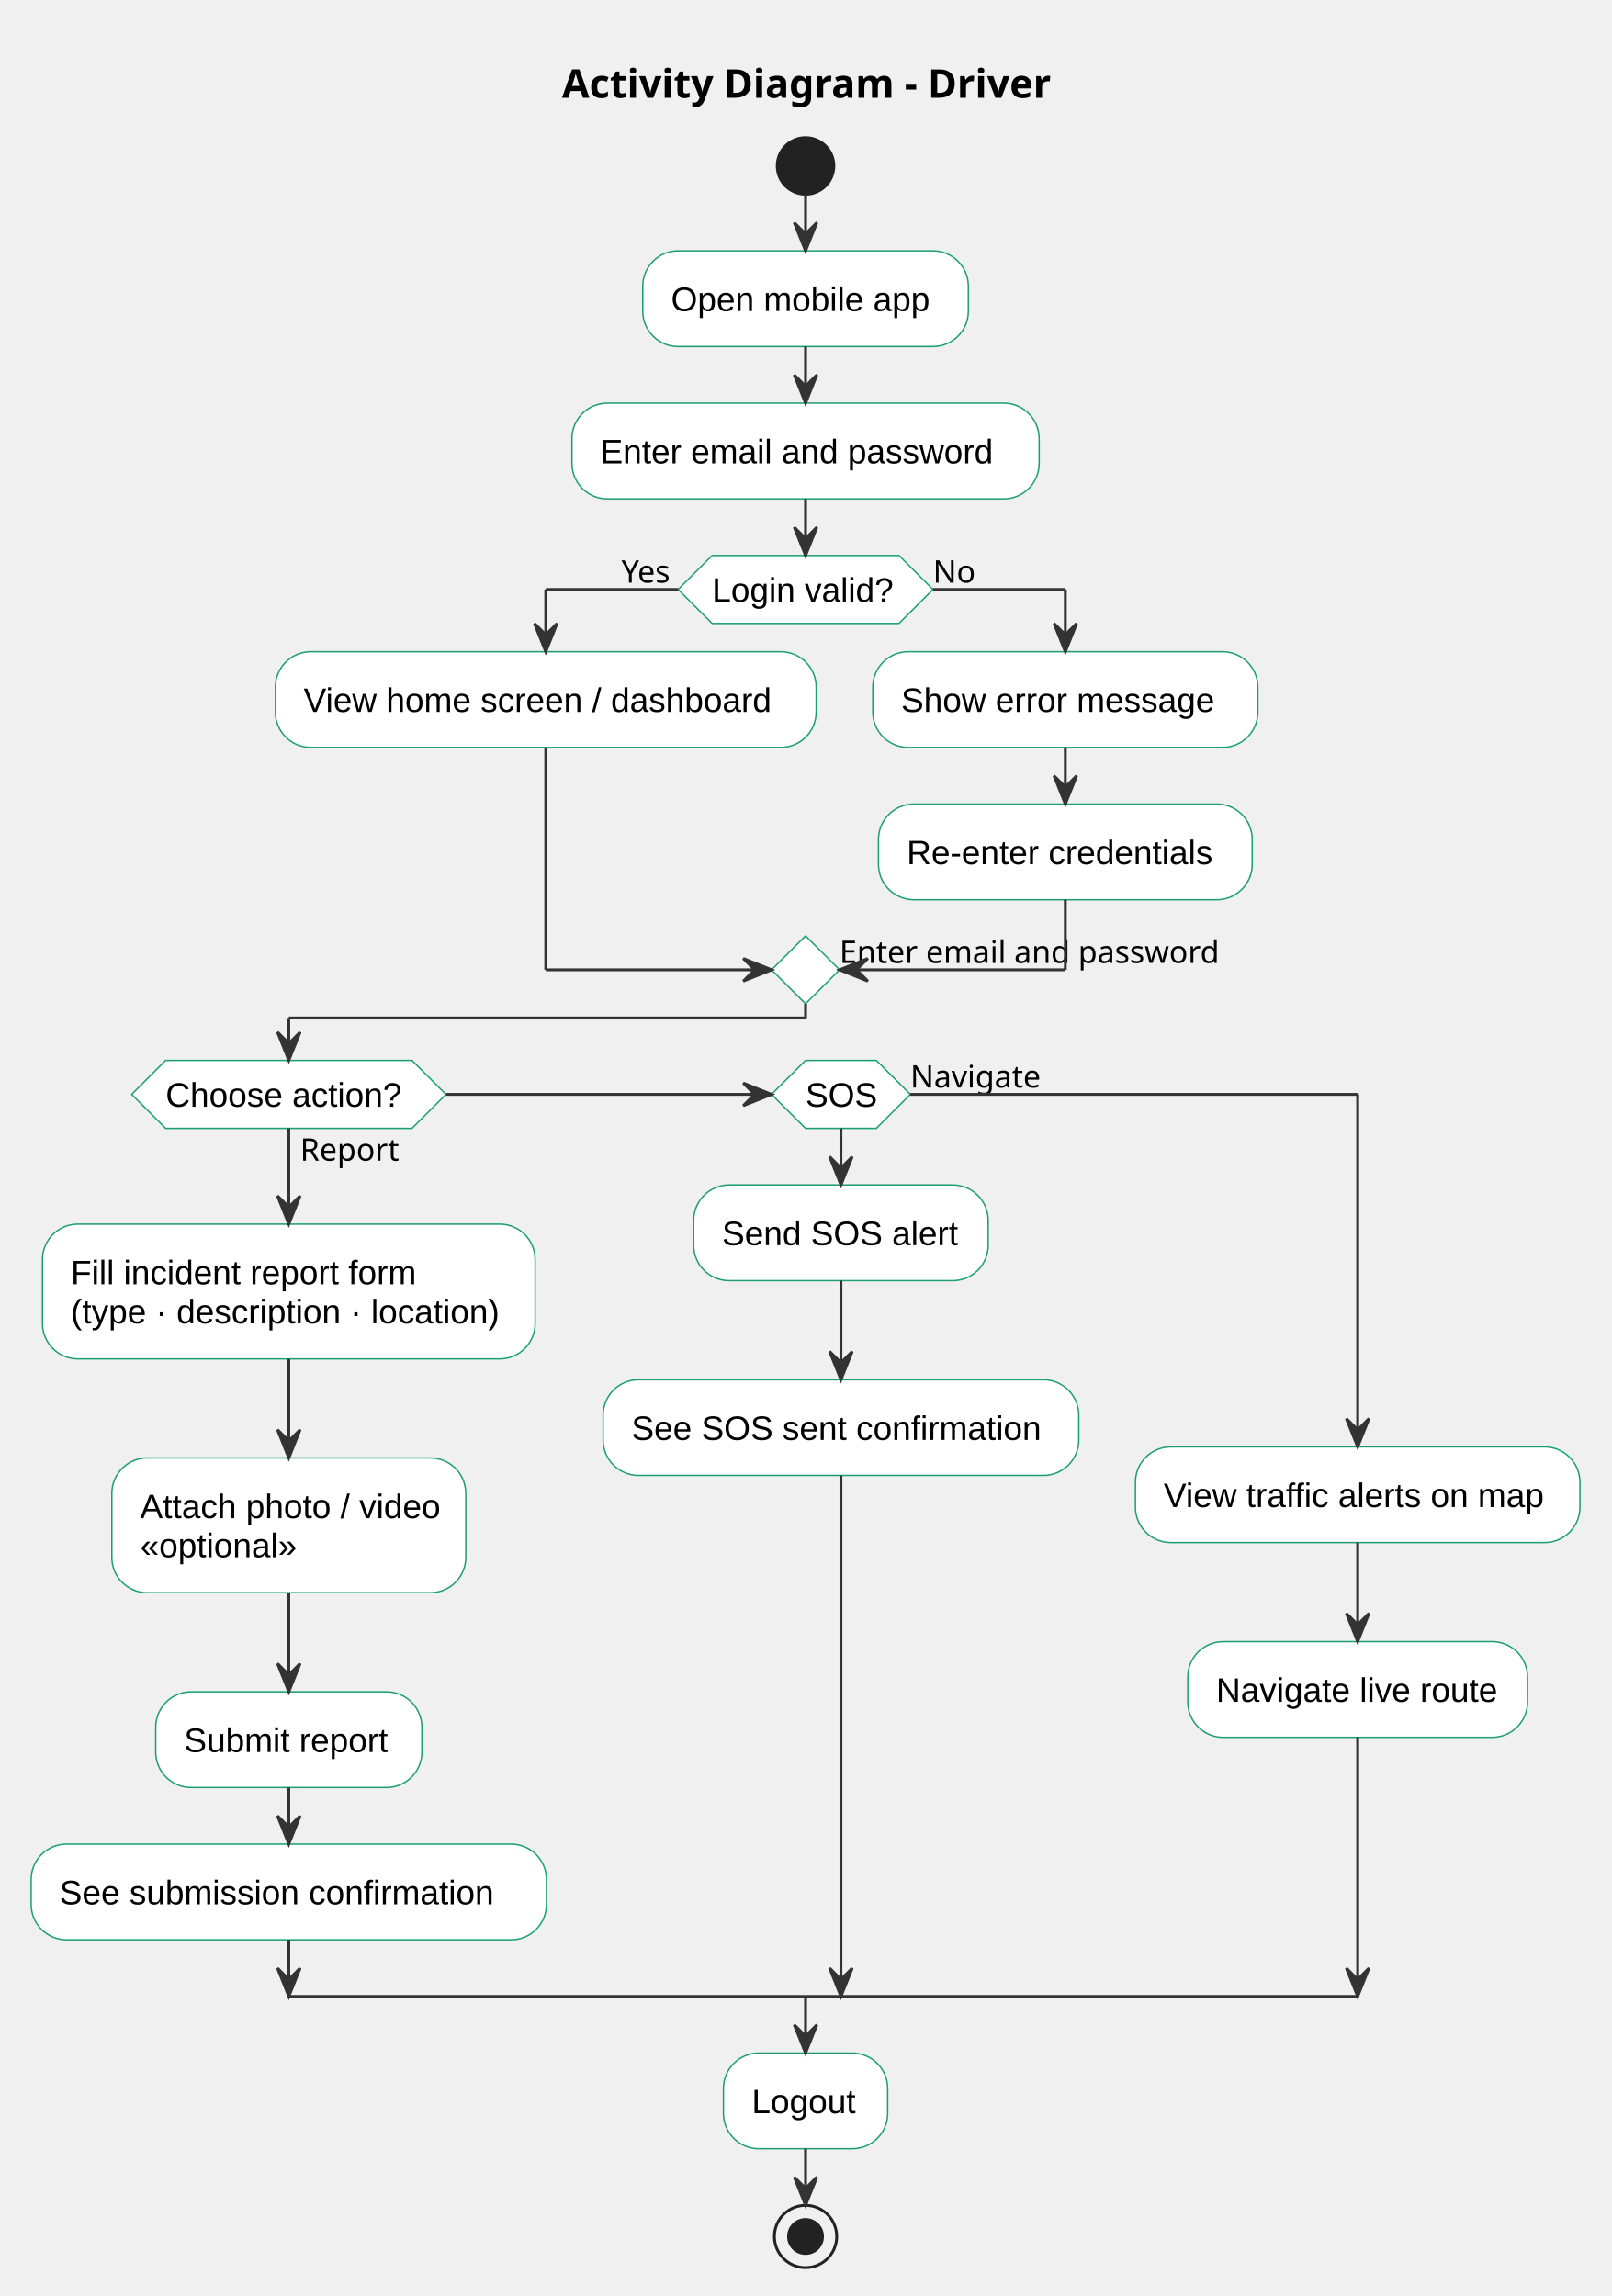
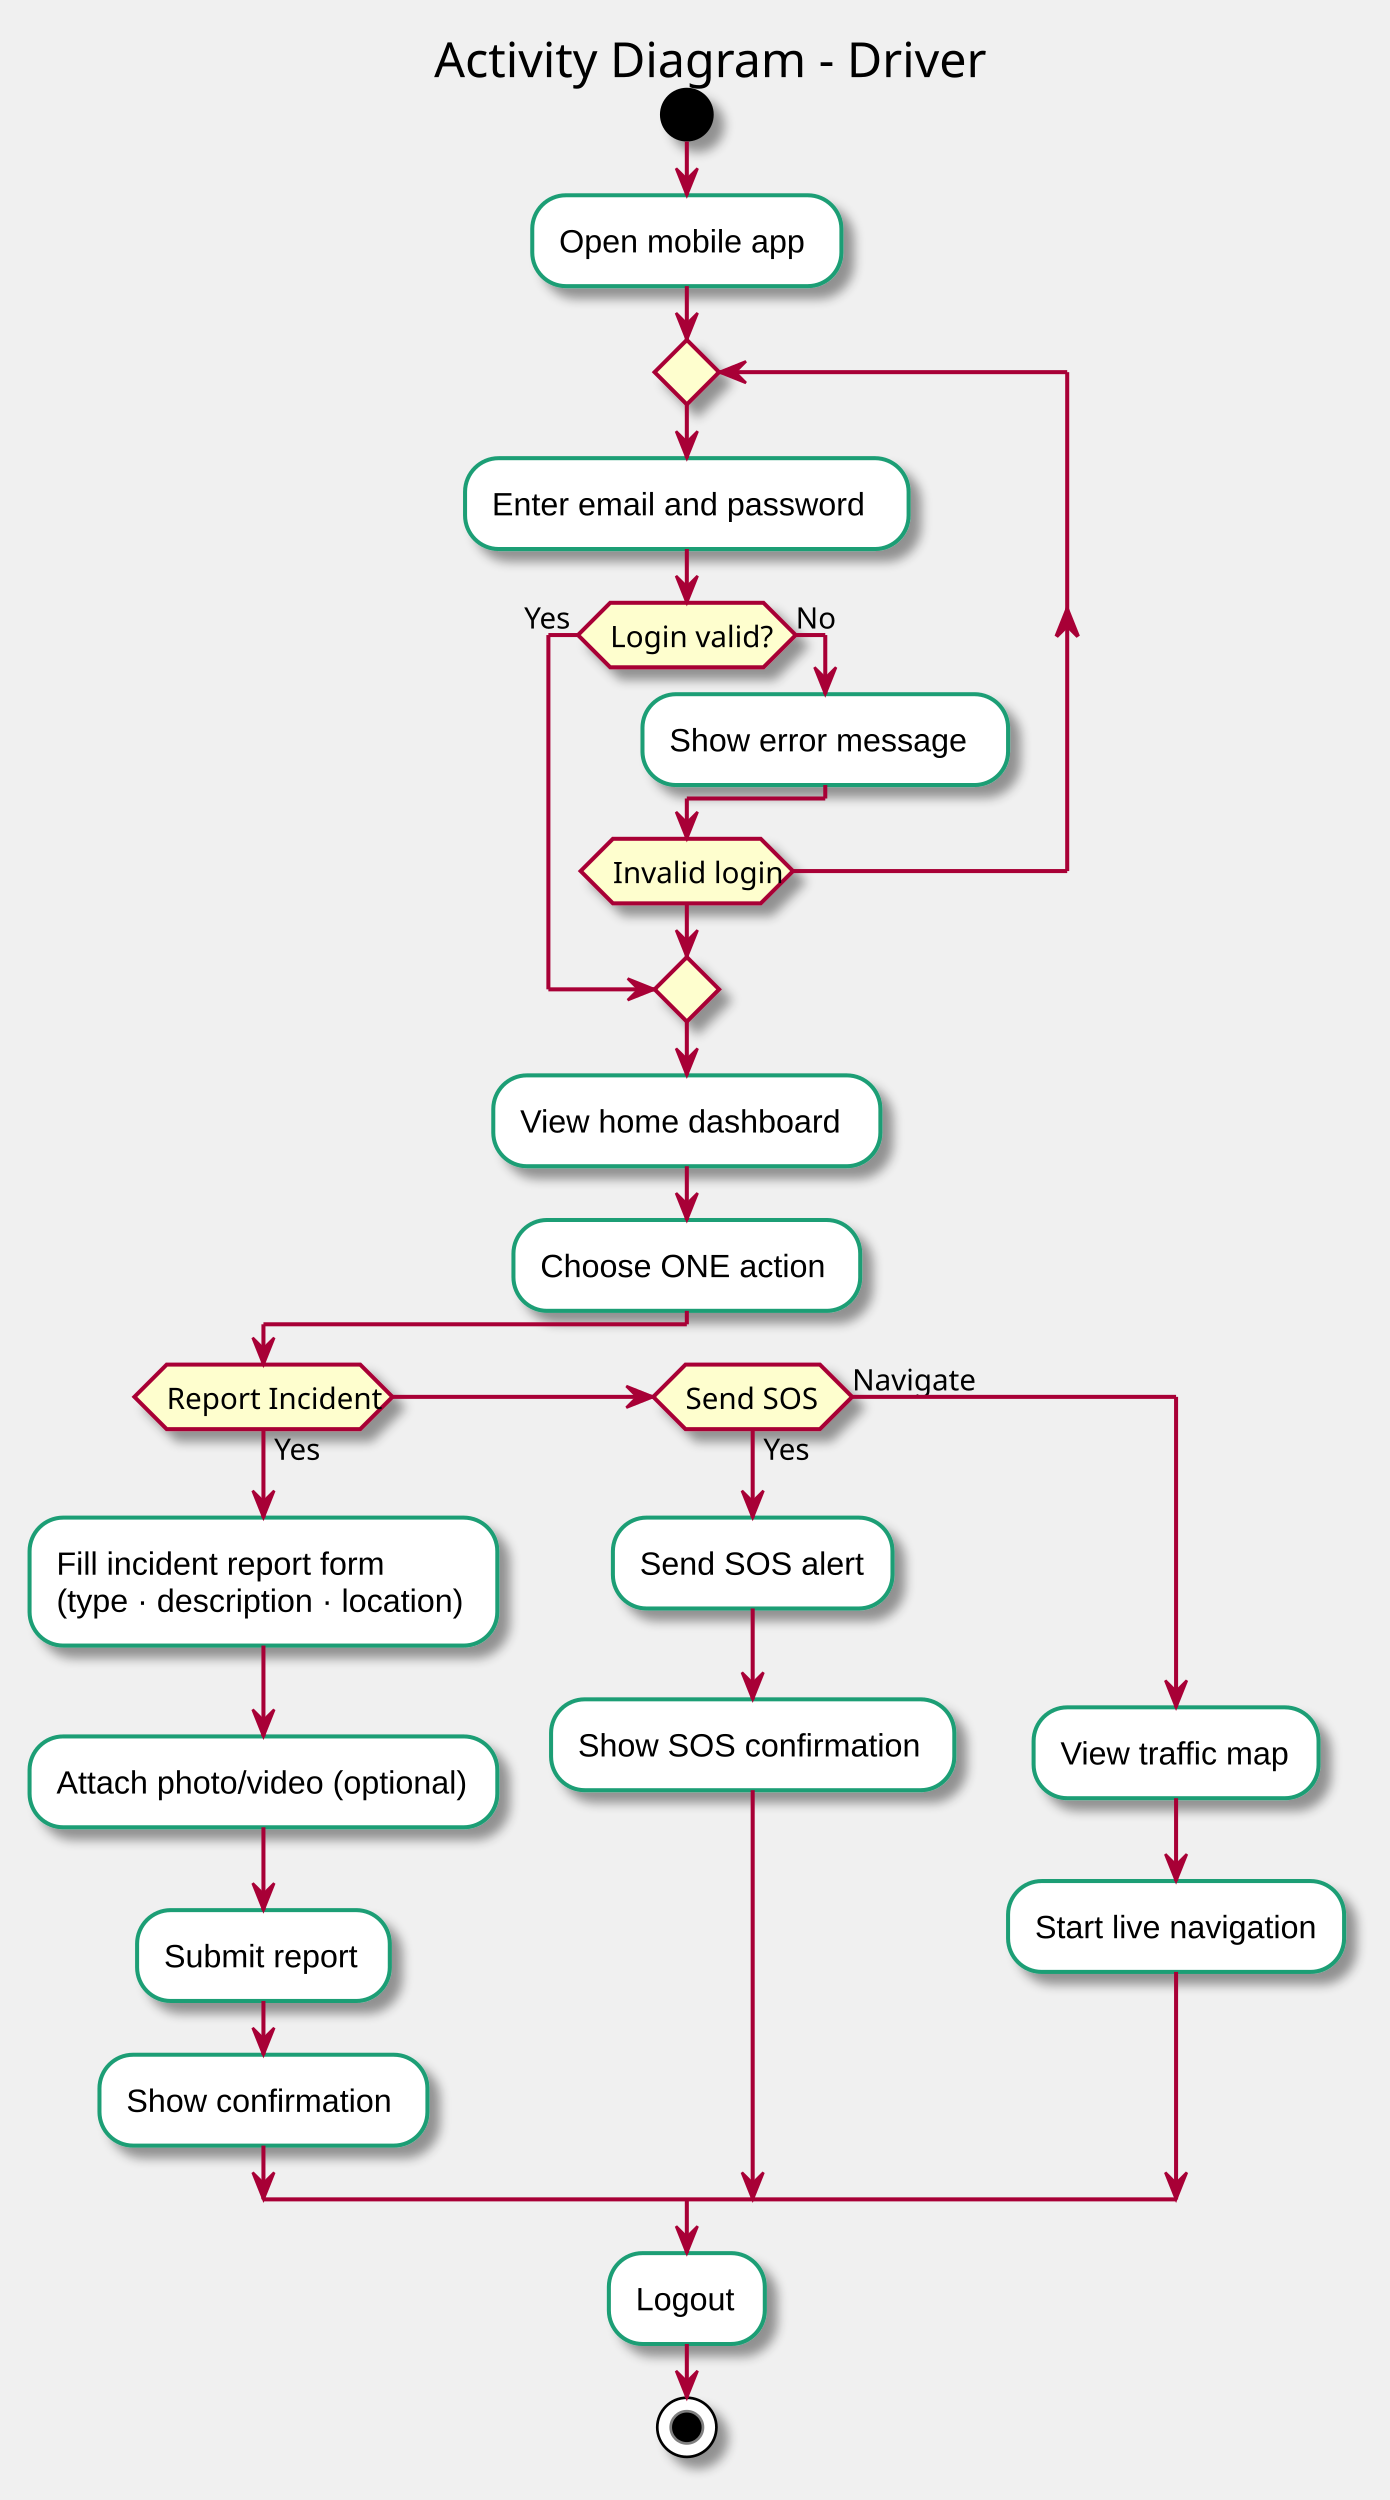
- <svg xmlns="http://www.w3.org/2000/svg" contentStyleType="text/css" height="811px" preserveAspectRatio="none" style="width:569px;height:811px;background:#FFFFFF;" version="1.1" viewBox="0 0 569 811" width="569px" zoomAndPan="magnify">
-   <defs />
+ <svg xmlns="http://www.w3.org/2000/svg" contentScriptType="application/ecmascript" contentStyleType="text/css" height="930px" preserveAspectRatio="none" style="width:517px;height:930px;" version="1.1" viewBox="0 0 517 930" width="517px" zoomAndPan="magnify">
+   <defs>
+     <filter height="300%" id="f188veoqbbx6hl" width="300%" x="-1" y="-1">
+       <feGaussianBlur result="blurOut" stdDeviation="2.0" />
+       <feColorMatrix in="blurOut" result="blurOut2" type="matrix" values="0 0 0 0 0 0 0 0 0 0 0 0 0 0 0 0 0 0 .4 0" />
+       <feOffset dx="4.0" dy="4.0" in="blurOut2" result="blurOut3" />
+       <feBlend in="SourceGraphic" in2="blurOut3" mode="normal" />
+     </filter>
+   </defs>
  <g>
-     <text fill="#000000" font-family="sans-serif" font-size="14" font-weight="bold" lengthAdjust="spacing" textLength="169" x="198.5" y="34.533">Activity Diagram - Driver</text>
-     <ellipse cx="284.5" cy="58.609" fill="#222222" rx="10" ry="10" style="stroke:#222222;stroke-width:1.0;" />
-     <rect fill="#FFFFFF" height="33.799" rx="12.5" ry="12.5" style="stroke:#1D9E75;stroke-width:0.5;" width="115" x="227" y="88.609" />
-     <text fill="#000000" font-family="Arial" font-size="12" lengthAdjust="spacing" textLength="95" x="237" y="109.865">Open mobile app</text>
-     <rect fill="#FFFFFF" height="33.799" rx="12.5" ry="12.5" style="stroke:#1D9E75;stroke-width:0.5;" width="165" x="202" y="142.408" />
-     <text fill="#000000" font-family="Arial" font-size="12" lengthAdjust="spacing" textLength="145" x="212" y="163.664">Enter email and password</text>
-     <polygon fill="#FFFFFF" points="251.5,196.207,317.5,196.207,329.5,208.207,317.5,220.207,251.5,220.207,239.5,208.207,251.5,196.207" style="stroke:#1D9E75;stroke-width:0.5;" />
-     <text fill="#000000" font-family="Arial" font-size="12" lengthAdjust="spacing" textLength="66" x="251.5" y="212.564">Login valid?</text>
-     <text fill="#000000" font-family="sans-serif" font-size="11" lengthAdjust="spacing" textLength="20" x="219.5" y="205.79">Yes</text>
-     <text fill="#000000" font-family="sans-serif" font-size="11" lengthAdjust="spacing" textLength="13" x="329.5" y="205.79">No</text>
-     <rect fill="#FFFFFF" height="33.799" rx="12.5" ry="12.5" style="stroke:#1D9E75;stroke-width:0.5;" width="191" x="97.25" y="230.207" />
-     <text fill="#000000" font-family="Arial" font-size="12" lengthAdjust="spacing" textLength="171" x="107.25" y="251.463">View home screen / dashboard</text>
-     <rect fill="#FFFFFF" height="33.799" rx="12.5" ry="12.5" style="stroke:#1D9E75;stroke-width:0.5;" width="136" x="308.25" y="230.207" />
-     <text fill="#000000" font-family="Arial" font-size="12" lengthAdjust="spacing" textLength="116" x="318.25" y="251.463">Show error message</text>
-     <rect fill="#FFFFFF" height="33.799" rx="12.5" ry="12.5" style="stroke:#1D9E75;stroke-width:0.5;" width="132" x="310.25" y="284.006" />
-     <text fill="#000000" font-family="Arial" font-size="12" lengthAdjust="spacing" textLength="112" x="320.25" y="305.262">Re-enter credentials</text>
-     <polygon fill="#FFFFFF" points="284.5,330.558,296.5,342.558,284.5,354.558,272.5,342.558,284.5,330.558" style="stroke:#1D9E75;stroke-width:0.5;" />
-     <text fill="#000000" font-family="sans-serif" font-size="11" lengthAdjust="spacing" textLength="126" x="296.5" y="340.141">Enter email and password</text>
-     <polygon fill="#FFFFFF" points="58.5,374.558,145.5,374.558,157.5,386.558,145.5,398.558,58.5,398.558,46.5,386.558,58.5,374.558" style="stroke:#1D9E75;stroke-width:0.5;" />
-     <text fill="#000000" font-family="sans-serif" font-size="11" lengthAdjust="spacing" textLength="32" x="106" y="409.977">Report</text>
-     <text fill="#000000" font-family="Arial" font-size="12" lengthAdjust="spacing" textLength="87" x="58.5" y="390.914">Choose action?</text>
-     <rect fill="#FFFFFF" height="47.598" rx="12.5" ry="12.5" style="stroke:#1D9E75;stroke-width:0.5;" width="174" x="15" y="432.394" />
-     <text fill="#000000" font-family="Arial" font-size="12" lengthAdjust="spacing" textLength="125" x="25" y="453.649">Fill incident report form</text>
-     <text fill="#000000" font-family="Arial" font-size="12" lengthAdjust="spacing" textLength="154" x="25" y="467.448">(type · description · location)</text>
-     <rect fill="#FFFFFF" height="47.598" rx="12.5" ry="12.5" style="stroke:#1D9E75;stroke-width:0.5;" width="125" x="39.5" y="514.991" />
-     <text fill="#000000" font-family="Arial" font-size="12" lengthAdjust="spacing" textLength="105" x="49.5" y="536.247">Attach photo / video</text>
-     <text fill="#000000" font-family="Arial" font-size="12" lengthAdjust="spacing" textLength="58" x="49.5" y="550.046">«optional»</text>
-     <rect fill="#FFFFFF" height="33.799" rx="12.5" ry="12.5" style="stroke:#1D9E75;stroke-width:0.5;" width="94" x="55" y="597.589" />
-     <text fill="#000000" font-family="Arial" font-size="12" lengthAdjust="spacing" textLength="74" x="65" y="618.845">Submit report</text>
-     <rect fill="#FFFFFF" height="33.799" rx="12.5" ry="12.5" style="stroke:#1D9E75;stroke-width:0.5;" width="182" x="11" y="651.388" />
-     <text fill="#000000" font-family="Arial" font-size="12" lengthAdjust="spacing" textLength="162" x="21" y="672.644">See submission confirmation</text>
-     <polygon fill="#FFFFFF" points="284.5,374.558,309.5,374.558,321.5,386.558,309.5,398.558,284.5,398.558,272.5,386.558,284.5,374.558" style="stroke:#1D9E75;stroke-width:0.5;" />
-     <text fill="#000000" font-family="Arial" font-size="12" lengthAdjust="spacing" textLength="25" x="284.5" y="390.914">SOS</text>
-     <text fill="#000000" font-family="sans-serif" font-size="11" lengthAdjust="spacing" textLength="42" x="321.5" y="384.141">Navigate</text>
-     <rect fill="#FFFFFF" height="33.799" rx="12.5" ry="12.5" style="stroke:#1D9E75;stroke-width:0.5;" width="104" x="245" y="418.558" />
-     <text fill="#000000" font-family="Arial" font-size="12" lengthAdjust="spacing" textLength="84" x="255" y="439.813">Send SOS alert</text>
-     <rect fill="#FFFFFF" height="33.799" rx="12.5" ry="12.5" style="stroke:#1D9E75;stroke-width:0.5;" width="168" x="213" y="487.356" />
-     <text fill="#000000" font-family="Arial" font-size="12" lengthAdjust="spacing" textLength="148" x="223" y="508.612">See SOS sent confirmation</text>
-     <rect fill="#FFFFFF" height="33.799" rx="12.5" ry="12.5" style="stroke:#1D9E75;stroke-width:0.5;" width="157" x="401" y="511.073" />
-     <text fill="#000000" font-family="Arial" font-size="12" lengthAdjust="spacing" textLength="137" x="411" y="532.329">View traffic alerts on map</text>
-     <rect fill="#FFFFFF" height="33.799" rx="12.5" ry="12.5" style="stroke:#1D9E75;stroke-width:0.5;" width="120" x="419.5" y="579.872" />
-     <text fill="#000000" font-family="Arial" font-size="12" lengthAdjust="spacing" textLength="100" x="429.5" y="601.128">Navigate live route</text>
-     <rect fill="#FFFFFF" height="33.799" rx="12.5" ry="12.5" style="stroke:#1D9E75;stroke-width:0.5;" width="58" x="255.5" y="725.187" />
-     <text fill="#000000" font-family="Arial" font-size="12" lengthAdjust="spacing" textLength="38" x="265.5" y="746.442">Logout</text>
-     <ellipse cx="284.5" cy="789.985" fill="none" rx="11" ry="11" style="stroke:#222222;stroke-width:1.0;" />
-     <ellipse cx="284.5" cy="789.985" fill="#222222" rx="6" ry="6" style="stroke:#222222;stroke-width:1.0;" />
-     <line style="stroke:#333333;stroke-width:1.0;" x1="284.5" x2="284.5" y1="68.609" y2="88.609" />
-     <polygon fill="#333333" points="280.5,78.609,284.5,88.609,288.5,78.609,284.5,82.609" style="stroke:#333333;stroke-width:1.0;" />
-     <line style="stroke:#333333;stroke-width:1.0;" x1="284.5" x2="284.5" y1="122.408" y2="142.408" />
-     <polygon fill="#333333" points="280.5,132.408,284.5,142.408,288.5,132.408,284.5,136.408" style="stroke:#333333;stroke-width:1.0;" />
-     <line style="stroke:#333333;stroke-width:1.0;" x1="376.25" x2="376.25" y1="264.006" y2="284.006" />
-     <polygon fill="#333333" points="372.25,274.006,376.25,284.006,380.25,274.006,376.25,278.006" style="stroke:#333333;stroke-width:1.0;" />
-     <line style="stroke:#333333;stroke-width:1.0;" x1="239.5" x2="192.75" y1="208.207" y2="208.207" />
-     <line style="stroke:#333333;stroke-width:1.0;" x1="192.75" x2="192.75" y1="208.207" y2="230.207" />
-     <polygon fill="#333333" points="188.75,220.207,192.75,230.207,196.75,220.207,192.75,224.207" style="stroke:#333333;stroke-width:1.0;" />
-     <line style="stroke:#333333;stroke-width:1.0;" x1="329.5" x2="376.25" y1="208.207" y2="208.207" />
-     <line style="stroke:#333333;stroke-width:1.0;" x1="376.25" x2="376.25" y1="208.207" y2="230.207" />
-     <polygon fill="#333333" points="372.25,220.207,376.25,230.207,380.25,220.207,376.25,224.207" style="stroke:#333333;stroke-width:1.0;" />
-     <line style="stroke:#333333;stroke-width:1.0;" x1="192.75" x2="192.75" y1="264.006" y2="342.558" />
-     <line style="stroke:#333333;stroke-width:1.0;" x1="192.75" x2="272.5" y1="342.558" y2="342.558" />
-     <polygon fill="#333333" points="262.5,338.558,272.5,342.558,262.5,346.558,266.5,342.558" style="stroke:#333333;stroke-width:1.0;" />
-     <line style="stroke:#333333;stroke-width:1.0;" x1="376.25" x2="376.25" y1="317.805" y2="342.558" />
-     <line style="stroke:#333333;stroke-width:1.0;" x1="376.25" x2="296.5" y1="342.558" y2="342.558" />
-     <polygon fill="#333333" points="306.5,338.558,296.5,342.558,306.5,346.558,302.5,342.558" style="stroke:#333333;stroke-width:1.0;" />
-     <line style="stroke:#333333;stroke-width:1.0;" x1="284.5" x2="284.5" y1="176.207" y2="196.207" />
-     <polygon fill="#333333" points="280.5,186.207,284.5,196.207,288.5,186.207,284.5,190.207" style="stroke:#333333;stroke-width:1.0;" />
-     <line style="stroke:#333333;stroke-width:1.0;" x1="102" x2="102" y1="479.991" y2="514.991" />
-     <polygon fill="#333333" points="98,504.991,102,514.991,106,504.991,102,508.991" style="stroke:#333333;stroke-width:1.0;" />
-     <line style="stroke:#333333;stroke-width:1.0;" x1="102" x2="102" y1="562.589" y2="597.589" />
-     <polygon fill="#333333" points="98,587.589,102,597.589,106,587.589,102,591.589" style="stroke:#333333;stroke-width:1.0;" />
-     <line style="stroke:#333333;stroke-width:1.0;" x1="102" x2="102" y1="631.388" y2="651.388" />
-     <polygon fill="#333333" points="98,641.388,102,651.388,106,641.388,102,645.388" style="stroke:#333333;stroke-width:1.0;" />
-     <line style="stroke:#333333;stroke-width:1.0;" x1="297" x2="297" y1="452.356" y2="487.356" />
-     <polygon fill="#333333" points="293,477.356,297,487.356,301,477.356,297,481.356" style="stroke:#333333;stroke-width:1.0;" />
-     <line style="stroke:#333333;stroke-width:1.0;" x1="479.5" x2="479.5" y1="544.872" y2="579.872" />
-     <polygon fill="#333333" points="475.5,569.872,479.5,579.872,483.5,569.872,479.5,573.872" style="stroke:#333333;stroke-width:1.0;" />
-     <line style="stroke:#333333;stroke-width:1.0;" x1="102" x2="102" y1="398.558" y2="432.394" />
-     <polygon fill="#333333" points="98,422.394,102,432.394,106,422.394,102,426.394" style="stroke:#333333;stroke-width:1.0;" />
-     <line style="stroke:#333333;stroke-width:1.0;" x1="102" x2="102" y1="685.187" y2="705.187" />
-     <polygon fill="#333333" points="98,695.187,102,705.187,106,695.187,102,699.187" style="stroke:#333333;stroke-width:1.0;" />
-     <line style="stroke:#333333;stroke-width:1.0;" x1="297" x2="297" y1="398.558" y2="418.558" />
-     <polygon fill="#333333" points="293,408.558,297,418.558,301,408.558,297,412.558" style="stroke:#333333;stroke-width:1.0;" />
-     <line style="stroke:#333333;stroke-width:1.0;" x1="297" x2="297" y1="521.155" y2="705.187" />
-     <polygon fill="#333333" points="293,695.187,297,705.187,301,695.187,297,699.187" style="stroke:#333333;stroke-width:1.0;" />
-     <line style="stroke:#333333;stroke-width:1.0;" x1="157.5" x2="272.5" y1="386.558" y2="386.558" />
-     <polygon fill="#333333" points="262.5,382.558,272.5,386.558,262.5,390.558,266.5,386.558" style="stroke:#333333;stroke-width:1.0;" />
-     <line style="stroke:#333333;stroke-width:1.0;" x1="284.5" x2="284.5" y1="354.558" y2="359.558" />
-     <line style="stroke:#333333;stroke-width:1.0;" x1="284.5" x2="102" y1="359.558" y2="359.558" />
-     <line style="stroke:#333333;stroke-width:1.0;" x1="102" x2="102" y1="359.558" y2="374.558" />
-     <polygon fill="#333333" points="98,364.558,102,374.558,106,364.558,102,368.558" style="stroke:#333333;stroke-width:1.0;" />
-     <line style="stroke:#333333;stroke-width:1.0;" x1="321.5" x2="479.5" y1="386.558" y2="386.558" />
-     <line style="stroke:#333333;stroke-width:1.0;" x1="479.5" x2="479.5" y1="386.558" y2="511.073" />
-     <polygon fill="#333333" points="475.5,501.073,479.5,511.073,483.5,501.073,479.5,505.073" style="stroke:#333333;stroke-width:1.0;" />
-     <line style="stroke:#333333;stroke-width:1.0;" x1="479.5" x2="479.5" y1="613.671" y2="705.187" />
-     <polygon fill="#333333" points="475.5,695.187,479.5,705.187,483.5,695.187,479.5,699.187" style="stroke:#333333;stroke-width:1.0;" />
-     <line style="stroke:#333333;stroke-width:1.0;" x1="102" x2="479.5" y1="705.187" y2="705.187" />
-     <line style="stroke:#333333;stroke-width:1.0;" x1="284.5" x2="284.5" y1="705.187" y2="725.187" />
-     <polygon fill="#333333" points="280.5,715.187,284.5,725.187,288.5,715.187,284.5,719.187" style="stroke:#333333;stroke-width:1.0;" />
-     <line style="stroke:#333333;stroke-width:1.0;" x1="284.5" x2="284.5" y1="758.985" y2="778.985" />
-     <polygon fill="#333333" points="280.5,768.985,284.5,778.985,288.5,768.985,284.5,772.985" style="stroke:#333333;stroke-width:1.0;" />
+     <text fill="#000000" font-family="sans-serif" font-size="18" lengthAdjust="spacing" textLength="192" x="161.5" y="28.686">Activity Diagram - Driver</text>
+     <ellipse cx="255.5" cy="42.641" fill="#000000" filter="url(#f188veoqbbx6hl)" rx="10" ry="10" style="stroke:none;stroke-width:1.0;" />
+     <rect fill="#FFFFFF" filter="url(#f188veoqbbx6hl)" height="33.799" rx="12.5" ry="12.5" style="stroke:#1D9E75;stroke-width:1.5;" width="115" x="198" y="72.641" />
+     <text fill="#000000" font-family="Arial" font-size="12" lengthAdjust="spacing" textLength="95" x="208" y="93.897">Open mobile app</text>
+     <rect fill="#FFFFFF" filter="url(#f188veoqbbx6hl)" height="33.799" rx="12.5" ry="12.5" style="stroke:#1D9E75;stroke-width:1.5;" width="165" x="173" y="170.44" />
+     <text fill="#000000" font-family="Arial" font-size="12" lengthAdjust="spacing" textLength="145" x="183" y="191.695">Enter email and password</text>
+     <polygon fill="#FEFECE" filter="url(#f188veoqbbx6hl)" points="227,224.238,284,224.238,296,236.238,284,248.238,227,248.238,215,236.238,227,224.238" style="stroke:#A80036;stroke-width:1.5;" />
+     <text fill="#000000" font-family="sans-serif" font-size="11" lengthAdjust="spacing" textLength="57" x="227" y="240.739">Login valid?</text>
+     <text fill="#000000" font-family="sans-serif" font-size="11" lengthAdjust="spacing" textLength="20" x="195" y="233.821">Yes</text>
+     <text fill="#000000" font-family="sans-serif" font-size="11" lengthAdjust="spacing" textLength="13" x="296" y="233.821">No</text>
+     <rect fill="#FFFFFF" filter="url(#f188veoqbbx6hl)" height="33.799" rx="12.5" ry="12.5" style="stroke:#1D9E75;stroke-width:1.5;" width="136" x="239" y="258.238" />
+     <text fill="#000000" font-family="Arial" font-size="12" lengthAdjust="spacing" textLength="116" x="249" y="279.494">Show error message</text>
+     <polygon fill="#FEFECE" filter="url(#f188veoqbbx6hl)" points="255.5,126.439,267.5,138.44,255.5,150.44,243.5,138.44,255.5,126.439" style="stroke:#A80036;stroke-width:1.5;" />
+     <polygon fill="#FEFECE" filter="url(#f188veoqbbx6hl)" points="228,312.037,283,312.037,295,324.037,283,336.037,228,336.037,216,324.037,228,312.037" style="stroke:#A80036;stroke-width:1.5;" />
+     <text fill="#000000" font-family="sans-serif" font-size="11" lengthAdjust="spacing" textLength="55" x="228" y="328.538">Invalid login</text>
+     <polygon fill="#FEFECE" filter="url(#f188veoqbbx6hl)" points="255.5,356.037,267.5,368.037,255.5,380.037,243.5,368.037,255.5,356.037" style="stroke:#A80036;stroke-width:1.5;" />
+     <rect fill="#FFFFFF" filter="url(#f188veoqbbx6hl)" height="33.799" rx="12.5" ry="12.5" style="stroke:#1D9E75;stroke-width:1.5;" width="144" x="183.5" y="400.037" />
+     <text fill="#000000" font-family="Arial" font-size="12" lengthAdjust="spacing" textLength="124" x="193.5" y="421.293">View home dashboard</text>
+     <rect fill="#FFFFFF" filter="url(#f188veoqbbx6hl)" height="33.799" rx="12.5" ry="12.5" style="stroke:#1D9E75;stroke-width:1.5;" width="129" x="191" y="453.836" />
+     <text fill="#000000" font-family="Arial" font-size="12" lengthAdjust="spacing" textLength="109" x="201" y="475.092">Choose ONE action</text>
+     <polygon fill="#FEFECE" filter="url(#f188veoqbbx6hl)" points="62,507.635,134,507.635,146,519.635,134,531.635,62,531.635,50,519.635,62,507.635" style="stroke:#A80036;stroke-width:1.5;" />
+     <text fill="#000000" font-family="sans-serif" font-size="11" lengthAdjust="spacing" textLength="20" x="102" y="543.054">Yes</text>
+     <text fill="#000000" font-family="sans-serif" font-size="11" lengthAdjust="spacing" textLength="72" x="62" y="524.136">Report Incident</text>
+     <rect fill="#FFFFFF" filter="url(#f188veoqbbx6hl)" height="47.598" rx="12.5" ry="12.5" style="stroke:#1D9E75;stroke-width:1.5;" width="174" x="11" y="564.554" />
+     <text fill="#000000" font-family="Arial" font-size="12" lengthAdjust="spacing" textLength="125" x="21" y="585.81">Fill incident report form</text>
+     <text fill="#000000" font-family="Arial" font-size="12" lengthAdjust="spacing" textLength="154" x="21" y="599.608">(type · description · location)</text>
+     <rect fill="#FFFFFF" filter="url(#f188veoqbbx6hl)" height="33.799" rx="12.5" ry="12.5" style="stroke:#1D9E75;stroke-width:1.5;" width="174" x="11" y="645.95" />
+     <text fill="#000000" font-family="Arial" font-size="12" lengthAdjust="spacing" textLength="154" x="21" y="667.206">Attach photo/video (optional)</text>
+     <rect fill="#FFFFFF" filter="url(#f188veoqbbx6hl)" height="33.799" rx="12.5" ry="12.5" style="stroke:#1D9E75;stroke-width:1.5;" width="94" x="51" y="710.566" />
+     <text fill="#000000" font-family="Arial" font-size="12" lengthAdjust="spacing" textLength="74" x="61" y="731.822">Submit report</text>
+     <rect fill="#FFFFFF" filter="url(#f188veoqbbx6hl)" height="33.799" rx="12.5" ry="12.5" style="stroke:#1D9E75;stroke-width:1.5;" width="122" x="37" y="764.365" />
+     <text fill="#000000" font-family="Arial" font-size="12" lengthAdjust="spacing" textLength="102" x="47" y="785.621">Show confirmation</text>
+     <polygon fill="#FEFECE" filter="url(#f188veoqbbx6hl)" points="255,507.635,305,507.635,317,519.635,305,531.635,255,531.635,243,519.635,255,507.635" style="stroke:#A80036;stroke-width:1.5;" />
+     <text fill="#000000" font-family="sans-serif" font-size="11" lengthAdjust="spacing" textLength="20" x="284" y="543.054">Yes</text>
+     <text fill="#000000" font-family="sans-serif" font-size="11" lengthAdjust="spacing" textLength="50" x="255" y="524.136">Send SOS</text>
+     <text fill="#000000" font-family="sans-serif" font-size="11" lengthAdjust="spacing" textLength="42" x="317" y="517.218">Navigate</text>
+     <rect fill="#FFFFFF" filter="url(#f188veoqbbx6hl)" height="33.799" rx="12.5" ry="12.5" style="stroke:#1D9E75;stroke-width:1.5;" width="104" x="228" y="564.554" />
+     <text fill="#000000" font-family="Arial" font-size="12" lengthAdjust="spacing" textLength="84" x="238" y="585.81">Send SOS alert</text>
+     <rect fill="#FFFFFF" filter="url(#f188veoqbbx6hl)" height="33.799" rx="12.5" ry="12.5" style="stroke:#1D9E75;stroke-width:1.5;" width="150" x="205" y="632.151" />
+     <text fill="#000000" font-family="Arial" font-size="12" lengthAdjust="spacing" textLength="130" x="215" y="653.407">Show SOS confirmation</text>
+     <rect fill="#FFFFFF" filter="url(#f188veoqbbx6hl)" height="33.799" rx="12.5" ry="12.5" style="stroke:#1D9E75;stroke-width:1.5;" width="106" x="384.5" y="635.133" />
+     <text fill="#000000" font-family="Arial" font-size="12" lengthAdjust="spacing" textLength="86" x="394.5" y="656.389">View traffic map</text>
+     <rect fill="#FFFFFF" filter="url(#f188veoqbbx6hl)" height="33.799" rx="12.5" ry="12.5" style="stroke:#1D9E75;stroke-width:1.5;" width="125" x="375" y="699.749" />
+     <text fill="#000000" font-family="Arial" font-size="12" lengthAdjust="spacing" textLength="105" x="385" y="721.005">Start live navigation</text>
+     <rect fill="#FFFFFF" filter="url(#f188veoqbbx6hl)" height="33.799" rx="12.5" ry="12.5" style="stroke:#1D9E75;stroke-width:1.5;" width="58" x="226.5" y="838.164" />
+     <text fill="#000000" font-family="Arial" font-size="12" lengthAdjust="spacing" textLength="38" x="236.5" y="859.42">Logout</text>
+     <ellipse cx="255.5" cy="902.963" fill="#FFFFFF" filter="url(#f188veoqbbx6hl)" rx="11" ry="11" style="stroke:#000000;stroke-width:1.0;" />
+     <ellipse cx="255.5" cy="902.963" fill="#000000" rx="6" ry="6" style="stroke:#7F7F7F;stroke-width:1.0;" />
+     <line style="stroke:#A80036;stroke-width:1.5;" x1="255.5" x2="255.5" y1="52.641" y2="72.641" />
+     <polygon fill="#A80036" points="251.5,62.641,255.5,72.641,259.5,62.641,255.5,66.641" style="stroke:#A80036;stroke-width:1.0;" />
+     <line style="stroke:#A80036;stroke-width:1.5;" x1="215" x2="204" y1="236.238" y2="236.238" />
+     <line style="stroke:#A80036;stroke-width:1.5;" x1="204" x2="204" y1="236.238" y2="368.037" />
+     <line style="stroke:#A80036;stroke-width:1.5;" x1="204" x2="243.5" y1="368.037" y2="368.037" />
+     <polygon fill="#A80036" points="233.5,364.037,243.5,368.037,233.5,372.037,237.5,368.037" style="stroke:#A80036;stroke-width:1.0;" />
+     <line style="stroke:#A80036;stroke-width:1.5;" x1="296" x2="307" y1="236.238" y2="236.238" />
+     <line style="stroke:#A80036;stroke-width:1.5;" x1="307" x2="307" y1="236.238" y2="258.238" />
+     <polygon fill="#A80036" points="303,248.238,307,258.238,311,248.238,307,252.238" style="stroke:#A80036;stroke-width:1.0;" />
+     <line style="stroke:#A80036;stroke-width:1.5;" x1="307" x2="307" y1="292.037" y2="297.037" />
+     <line style="stroke:#A80036;stroke-width:1.5;" x1="307" x2="255.5" y1="297.037" y2="297.037" />
+     <line style="stroke:#A80036;stroke-width:1.5;" x1="255.5" x2="255.5" y1="297.037" y2="312.037" />
+     <polygon fill="#A80036" points="251.5,302.037,255.5,312.037,259.5,302.037,255.5,306.037" style="stroke:#A80036;stroke-width:1.0;" />
+     <line style="stroke:#A80036;stroke-width:1.5;" x1="255.5" x2="255.5" y1="204.238" y2="224.238" />
+     <polygon fill="#A80036" points="251.5,214.238,255.5,224.238,259.5,214.238,255.5,218.238" style="stroke:#A80036;stroke-width:1.0;" />
+     <line style="stroke:#A80036;stroke-width:1.5;" x1="255.5" x2="255.5" y1="150.44" y2="170.44" />
+     <polygon fill="#A80036" points="251.5,160.44,255.5,170.44,259.5,160.44,255.5,164.44" style="stroke:#A80036;stroke-width:1.0;" />
+     <line style="stroke:#A80036;stroke-width:1.5;" x1="295" x2="397" y1="324.037" y2="324.037" />
+     <polygon fill="#A80036" points="393,236.738,397,226.738,401,236.738,397,232.738" style="stroke:#A80036;stroke-width:1.5;" />
+     <line style="stroke:#A80036;stroke-width:1.5;" x1="397" x2="397" y1="138.44" y2="324.037" />
+     <line style="stroke:#A80036;stroke-width:1.5;" x1="397" x2="267.5" y1="138.44" y2="138.44" />
+     <polygon fill="#A80036" points="277.5,134.44,267.5,138.44,277.5,142.44,273.5,138.44" style="stroke:#A80036;stroke-width:1.0;" />
+     <line style="stroke:#A80036;stroke-width:1.5;" x1="255.5" x2="255.5" y1="336.037" y2="356.037" />
+     <polygon fill="#A80036" points="251.5,346.037,255.5,356.037,259.5,346.037,255.5,350.037" style="stroke:#A80036;stroke-width:1.0;" />
+     <line style="stroke:#A80036;stroke-width:1.5;" x1="255.5" x2="255.5" y1="106.439" y2="126.439" />
+     <polygon fill="#A80036" points="251.5,116.439,255.5,126.439,259.5,116.439,255.5,120.439" style="stroke:#A80036;stroke-width:1.0;" />
+     <line style="stroke:#A80036;stroke-width:1.5;" x1="255.5" x2="255.5" y1="380.037" y2="400.037" />
+     <polygon fill="#A80036" points="251.5,390.037,255.5,400.037,259.5,390.037,255.5,394.037" style="stroke:#A80036;stroke-width:1.0;" />
+     <line style="stroke:#A80036;stroke-width:1.5;" x1="255.5" x2="255.5" y1="433.836" y2="453.836" />
+     <polygon fill="#A80036" points="251.5,443.836,255.5,453.836,259.5,443.836,255.5,447.836" style="stroke:#A80036;stroke-width:1.0;" />
+     <line style="stroke:#A80036;stroke-width:1.5;" x1="98" x2="98" y1="612.151" y2="645.95" />
+     <polygon fill="#A80036" points="94,635.95,98,645.95,102,635.95,98,639.95" style="stroke:#A80036;stroke-width:1.0;" />
+     <line style="stroke:#A80036;stroke-width:1.5;" x1="98" x2="98" y1="679.749" y2="710.566" />
+     <polygon fill="#A80036" points="94,700.566,98,710.566,102,700.566,98,704.566" style="stroke:#A80036;stroke-width:1.0;" />
+     <line style="stroke:#A80036;stroke-width:1.5;" x1="98" x2="98" y1="744.365" y2="764.365" />
+     <polygon fill="#A80036" points="94,754.365,98,764.365,102,754.365,98,758.365" style="stroke:#A80036;stroke-width:1.0;" />
+     <line style="stroke:#A80036;stroke-width:1.5;" x1="280" x2="280" y1="598.352" y2="632.151" />
+     <polygon fill="#A80036" points="276,622.151,280,632.151,284,622.151,280,626.151" style="stroke:#A80036;stroke-width:1.0;" />
+     <line style="stroke:#A80036;stroke-width:1.5;" x1="437.5" x2="437.5" y1="668.932" y2="699.749" />
+     <polygon fill="#A80036" points="433.5,689.749,437.5,699.749,441.5,689.749,437.5,693.749" style="stroke:#A80036;stroke-width:1.0;" />
+     <line style="stroke:#A80036;stroke-width:1.5;" x1="98" x2="98" y1="531.635" y2="564.554" />
+     <polygon fill="#A80036" points="94,554.554,98,564.554,102,554.554,98,558.554" style="stroke:#A80036;stroke-width:1.0;" />
+     <line style="stroke:#A80036;stroke-width:1.5;" x1="98" x2="98" y1="798.164" y2="818.164" />
+     <polygon fill="#A80036" points="94,808.164,98,818.164,102,808.164,98,812.164" style="stroke:#A80036;stroke-width:1.0;" />
+     <line style="stroke:#A80036;stroke-width:1.5;" x1="280" x2="280" y1="531.635" y2="564.554" />
+     <polygon fill="#A80036" points="276,554.554,280,564.554,284,554.554,280,558.554" style="stroke:#A80036;stroke-width:1.0;" />
+     <line style="stroke:#A80036;stroke-width:1.5;" x1="280" x2="280" y1="665.95" y2="818.164" />
+     <polygon fill="#A80036" points="276,808.164,280,818.164,284,808.164,280,812.164" style="stroke:#A80036;stroke-width:1.0;" />
+     <line style="stroke:#A80036;stroke-width:1.5;" x1="146" x2="243" y1="519.635" y2="519.635" />
+     <polygon fill="#A80036" points="233,515.635,243,519.635,233,523.635,237,519.635" style="stroke:#A80036;stroke-width:1.0;" />
+     <line style="stroke:#A80036;stroke-width:1.5;" x1="255.5" x2="255.5" y1="487.635" y2="492.635" />
+     <line style="stroke:#A80036;stroke-width:1.5;" x1="255.5" x2="98" y1="492.635" y2="492.635" />
+     <line style="stroke:#A80036;stroke-width:1.5;" x1="98" x2="98" y1="492.635" y2="507.635" />
+     <polygon fill="#A80036" points="94,497.635,98,507.635,102,497.635,98,501.635" style="stroke:#A80036;stroke-width:1.0;" />
+     <line style="stroke:#A80036;stroke-width:1.5;" x1="317" x2="437.5" y1="519.635" y2="519.635" />
+     <line style="stroke:#A80036;stroke-width:1.5;" x1="437.5" x2="437.5" y1="519.635" y2="635.133" />
+     <polygon fill="#A80036" points="433.5,625.133,437.5,635.133,441.5,625.133,437.5,629.133" style="stroke:#A80036;stroke-width:1.0;" />
+     <line style="stroke:#A80036;stroke-width:1.5;" x1="437.5" x2="437.5" y1="733.548" y2="818.164" />
+     <polygon fill="#A80036" points="433.5,808.164,437.5,818.164,441.5,808.164,437.5,812.164" style="stroke:#A80036;stroke-width:1.0;" />
+     <line style="stroke:#A80036;stroke-width:1.5;" x1="98" x2="437.5" y1="818.164" y2="818.164" />
+     <line style="stroke:#A80036;stroke-width:1.5;" x1="255.5" x2="255.5" y1="818.164" y2="838.164" />
+     <polygon fill="#A80036" points="251.5,828.164,255.5,838.164,259.5,828.164,255.5,832.164" style="stroke:#A80036;stroke-width:1.0;" />
+     <line style="stroke:#A80036;stroke-width:1.5;" x1="255.5" x2="255.5" y1="871.963" y2="891.963" />
+     <polygon fill="#A80036" points="251.5,881.963,255.5,891.963,259.5,881.963,255.5,885.963" style="stroke:#A80036;stroke-width:1.0;" />
  </g>
</svg>
